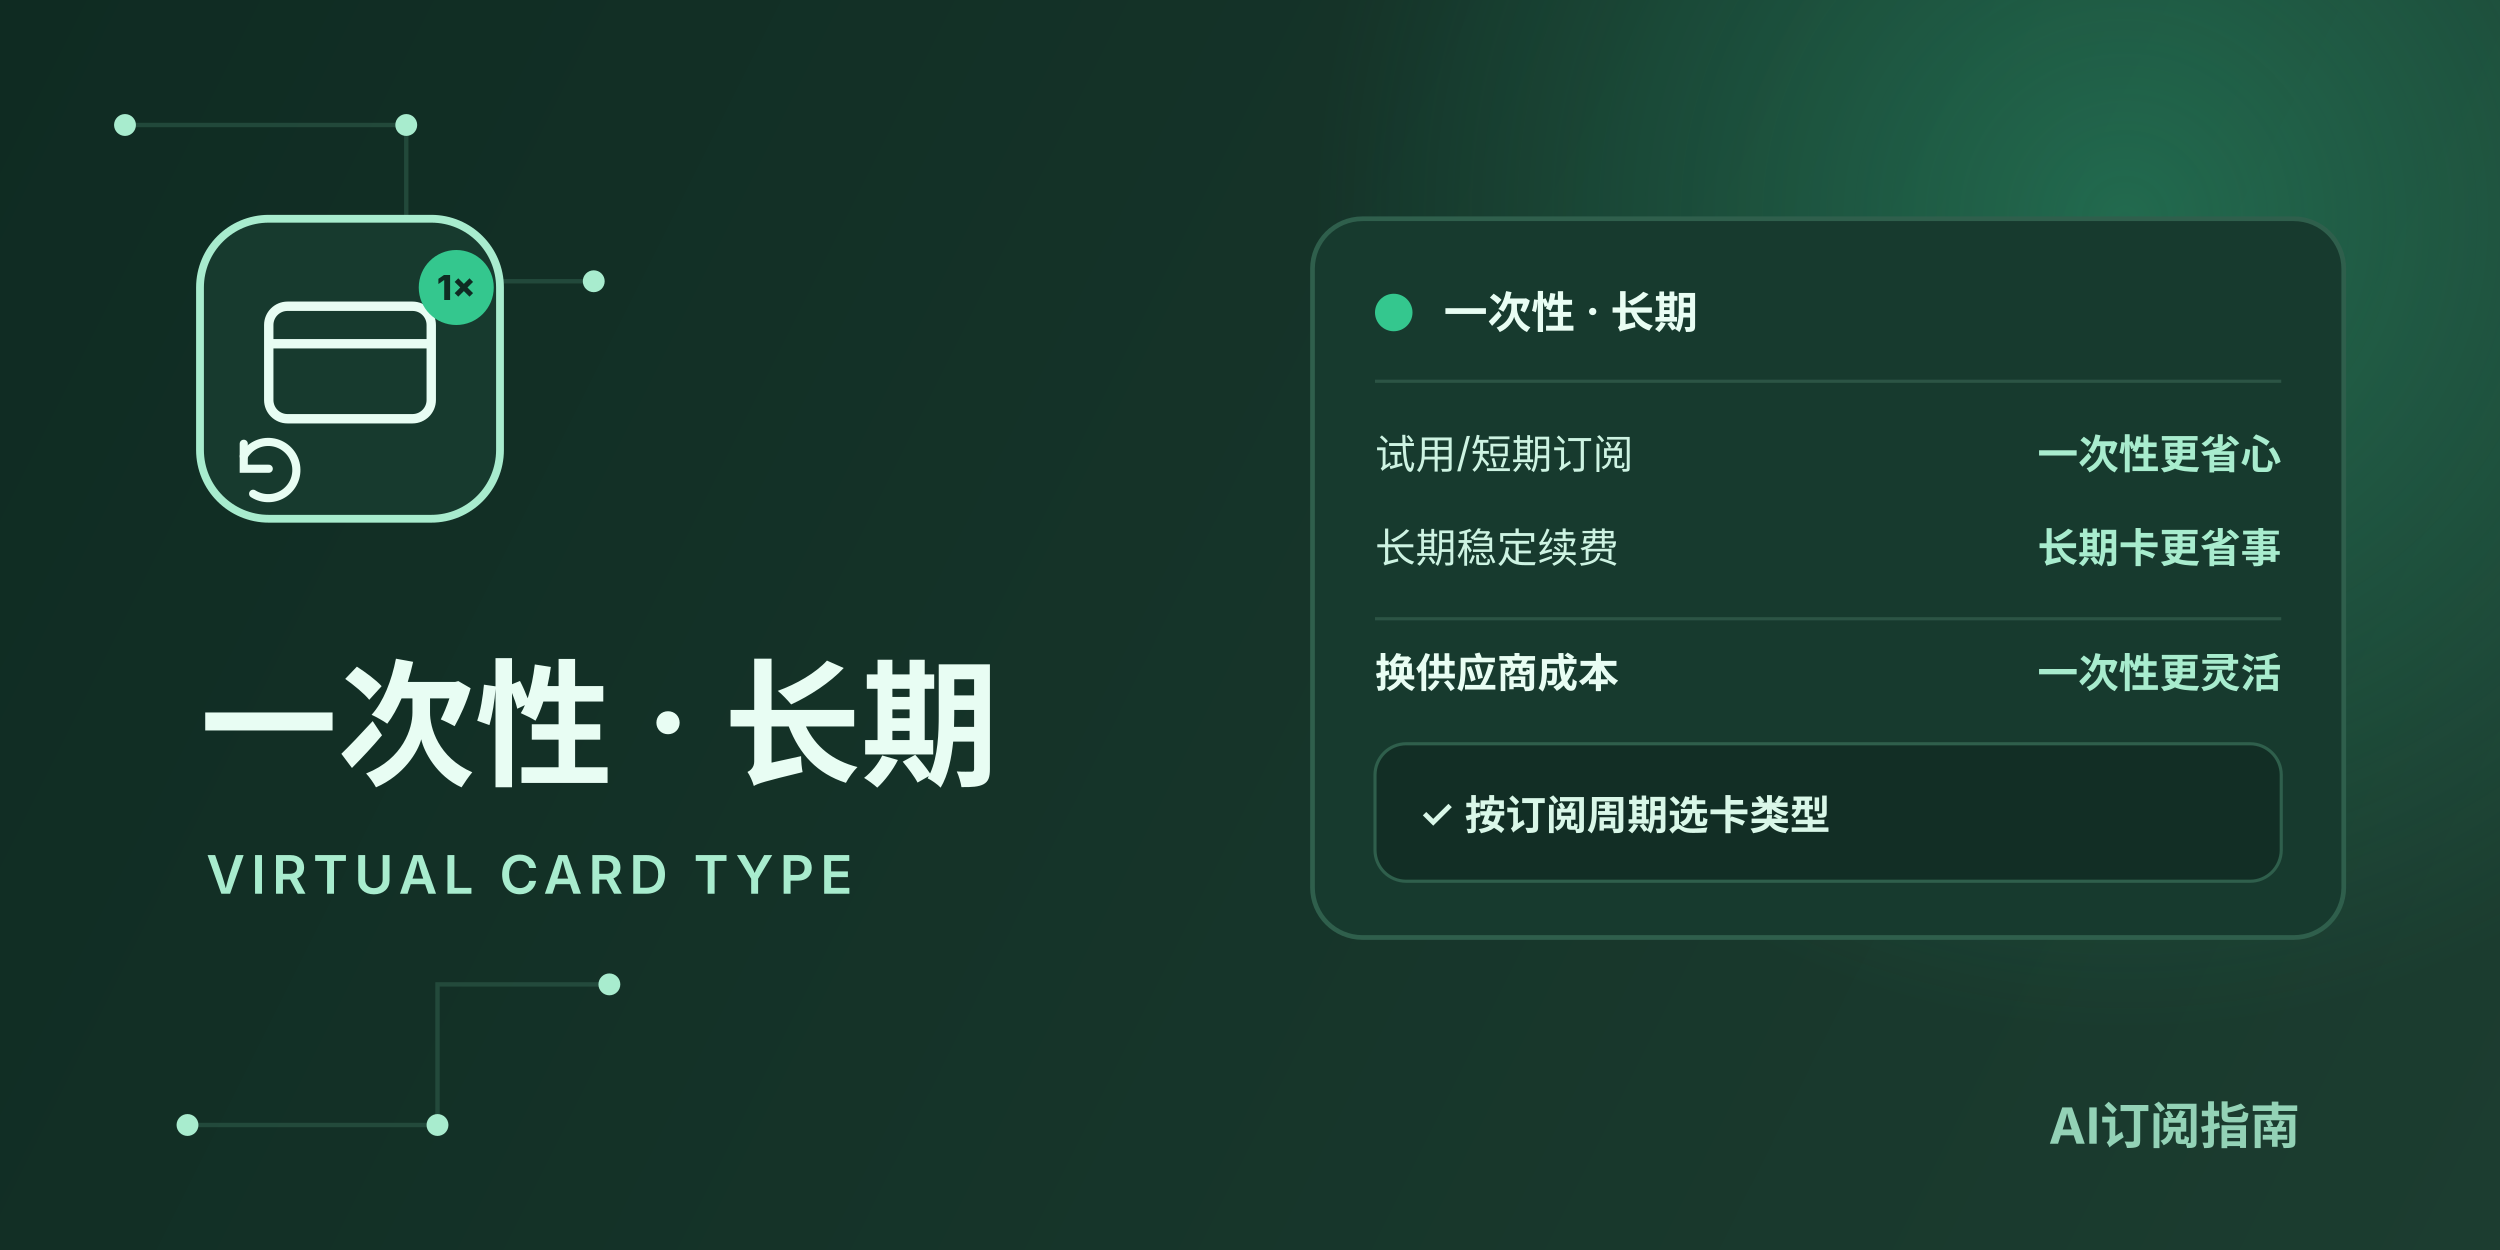
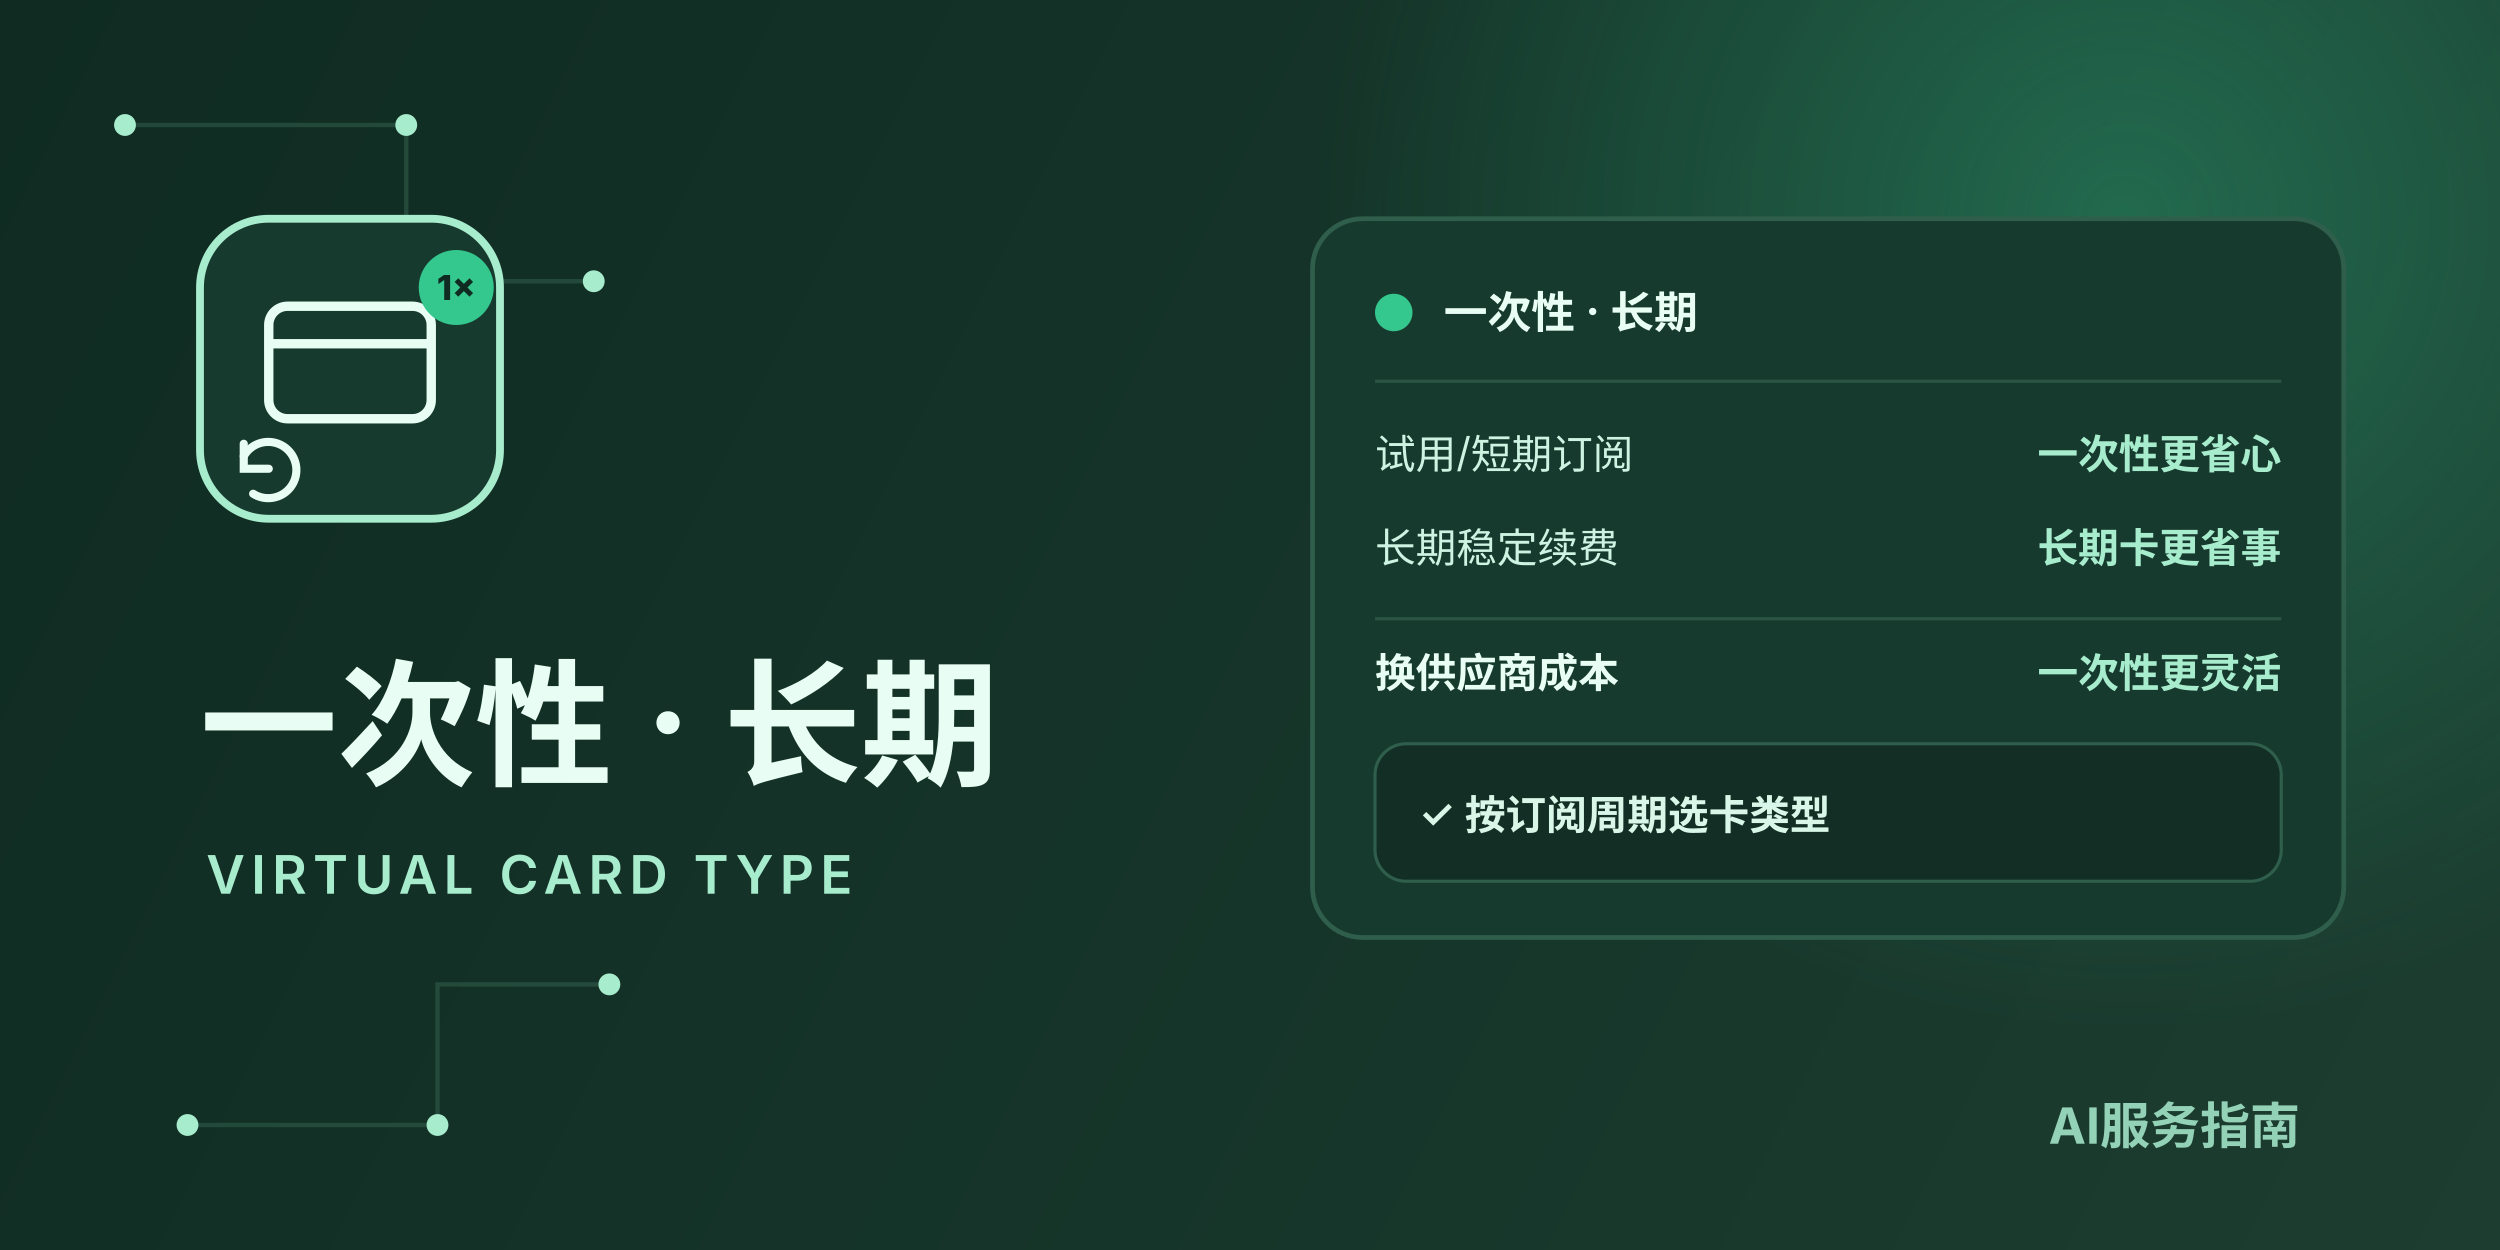
<svg xmlns="http://www.w3.org/2000/svg" viewBox="0 0 800 400" role="img" aria-label="一次性虚拟卡还是长期虚拟卡AI订阅该怎么选封面图">
  <defs>
    <linearGradient id="bgGrad24" x1="0" y1="0" x2="800" y2="400" gradientUnits="userSpaceOnUse">
      <stop offset="0" stop-color="#0f2b22" />
      <stop offset="1" stop-color="#1c3d30" />
    </linearGradient>
    <radialGradient id="glow24" cx="680" cy="70" r="260" gradientUnits="userSpaceOnUse">
      <stop offset="0" stop-color="#34c78e" stop-opacity="0.35" />
      <stop offset="1" stop-color="#34c78e" stop-opacity="0" />
    </radialGradient>
  </defs>
  <rect width="800" height="400" fill="url(#bgGrad24)" />
  <rect width="800" height="400" fill="url(#glow24)" />
  <g stroke="#2f5f4c" stroke-width="1.4" opacity="0.55" fill="none">
    <path d="M40 40 h90 v50 h60" />
    <path d="M60 360 h80 v-45 h55" />
  </g>
  <g fill="#a8ecce">
    <circle cx="40" cy="40" r="3.5" />
    <circle cx="130" cy="40" r="3.5" />
    <circle cx="190" cy="90" r="3.5" />
    <circle cx="60" cy="360" r="3.5" />
    <circle cx="140" cy="360" r="3.5" />
    <circle cx="195" cy="315" r="3.5" />
  </g>
  <rect x="64" y="70" width="96" height="96" rx="22" fill="#173a2e" stroke="#a8ecce" stroke-width="2.5" />
  <rect x="86" y="98" width="52" height="36" rx="6" fill="none" stroke="#e8fdf3" stroke-width="3" />
  <line x1="86" y1="110" x2="138" y2="110" stroke="#e8fdf3" stroke-width="3" />
  <circle cx="146" cy="92" r="12" fill="#34c78e" />
  <text x="146" y="96" text-anchor="middle" font-family="-apple-system, 'Segoe UI', 'PingFang SC', 'Microsoft YaHei', sans-serif" font-size="11" font-weight="800" fill="#0f2b22">1×</text>
  <g transform="translate(78,140)" stroke="#e8fdf3" stroke-width="2.6" fill="none" stroke-linecap="round">
    <path d="M0 6 a9 9 0 1 1 3 12" />
    <path d="M0 2 v8 h8" />
  </g>
  <text x="64" y="248" font-family="-apple-system, 'Segoe UI', 'PingFang SC', 'Microsoft YaHei', sans-serif" font-size="44" font-weight="700" fill="#e8fdf3">一次性 · 长期</text>
  <text x="66" y="286" font-family="-apple-system, 'Segoe UI', 'PingFang SC', 'Microsoft YaHei', sans-serif" font-size="17" font-weight="600" letter-spacing="2" fill="#a8ecce">VIRTUAL CARD TYPE</text>
-   <text x="736" y="366" text-anchor="end" font-family="-apple-system, 'Segoe UI', 'PingFang SC', 'Microsoft YaHei', sans-serif" font-size="16" font-weight="700" fill="#a8ecce" opacity="0.85">AI订阅指南</text>
+   <text x="736" y="366" text-anchor="end" font-family="-apple-system, 'Segoe UI', 'PingFang SC', 'Microsoft YaHei', sans-serif" font-size="16" font-weight="700" fill="#a8ecce" opacity="0.85">AI服务指南</text>
  <rect x="420" y="70" width="330" height="230" rx="16" fill="#173a2e" stroke="#2f5f4c" stroke-width="1.5" />
  <circle cx="446" cy="100" r="6" fill="#34c78e" />
  <text x="462" y="105" font-family="-apple-system, 'Segoe UI', 'PingFang SC', 'Microsoft YaHei', sans-serif" font-size="14" font-weight="700" fill="#e8fdf3">一次性 · 长期</text>
  <line x1="440" y1="122" x2="730" y2="122" stroke="#2c5445" stroke-width="1" />
  <text x="440" y="150" font-family="-apple-system, 'Segoe UI', 'PingFang SC', 'Microsoft YaHei', sans-serif" font-size="13" fill="#cdf3e2">试用/短期订阅</text>
  <text x="730" y="150" text-anchor="end" font-family="-apple-system, 'Segoe UI', 'PingFang SC', 'Microsoft YaHei', sans-serif" font-size="13" font-weight="700" fill="#a8ecce">一次性更省心</text>
  <text x="440" y="180" font-family="-apple-system, 'Segoe UI', 'PingFang SC', 'Microsoft YaHei', sans-serif" font-size="13" fill="#cdf3e2">长期稳定续费</text>
  <text x="730" y="180" text-anchor="end" font-family="-apple-system, 'Segoe UI', 'PingFang SC', 'Microsoft YaHei', sans-serif" font-size="13" font-weight="700" fill="#a8ecce">长期卡更省事</text>
  <line x1="440" y1="198" x2="730" y2="198" stroke="#2c5445" stroke-width="1" />
  <text x="440" y="220" font-family="-apple-system, 'Segoe UI', 'PingFang SC', 'Microsoft YaHei', sans-serif" font-size="13" font-weight="700" fill="#e8fdf3">换供应商成本</text>
  <text x="730" y="220" text-anchor="end" font-family="-apple-system, 'Segoe UI', 'PingFang SC', 'Microsoft YaHei', sans-serif" font-size="13" font-weight="700" fill="#a8ecce">一次性更灵活</text>
  <rect x="440" y="238" width="290" height="44" rx="10" fill="#122e25" stroke="#2f5f4c" stroke-width="1" />
  <text x="454" y="265" font-family="-apple-system, 'Segoe UI', 'PingFang SC', 'Microsoft YaHei', sans-serif" font-size="13" font-weight="600" fill="#d9f7e8">✓ 按订阅周期选卡类型</text>
</svg>
